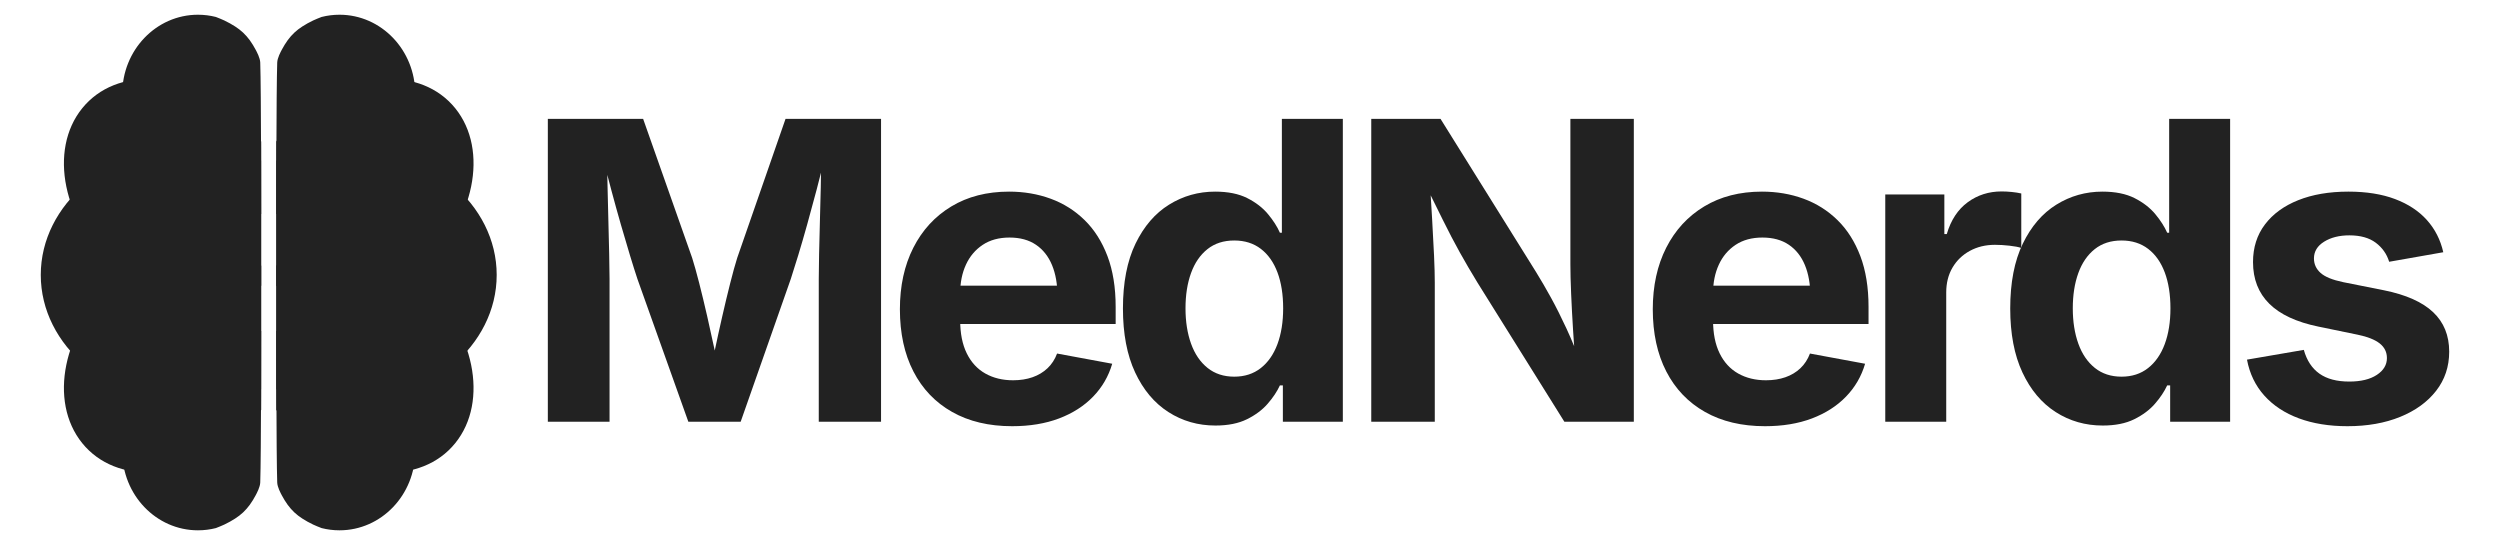
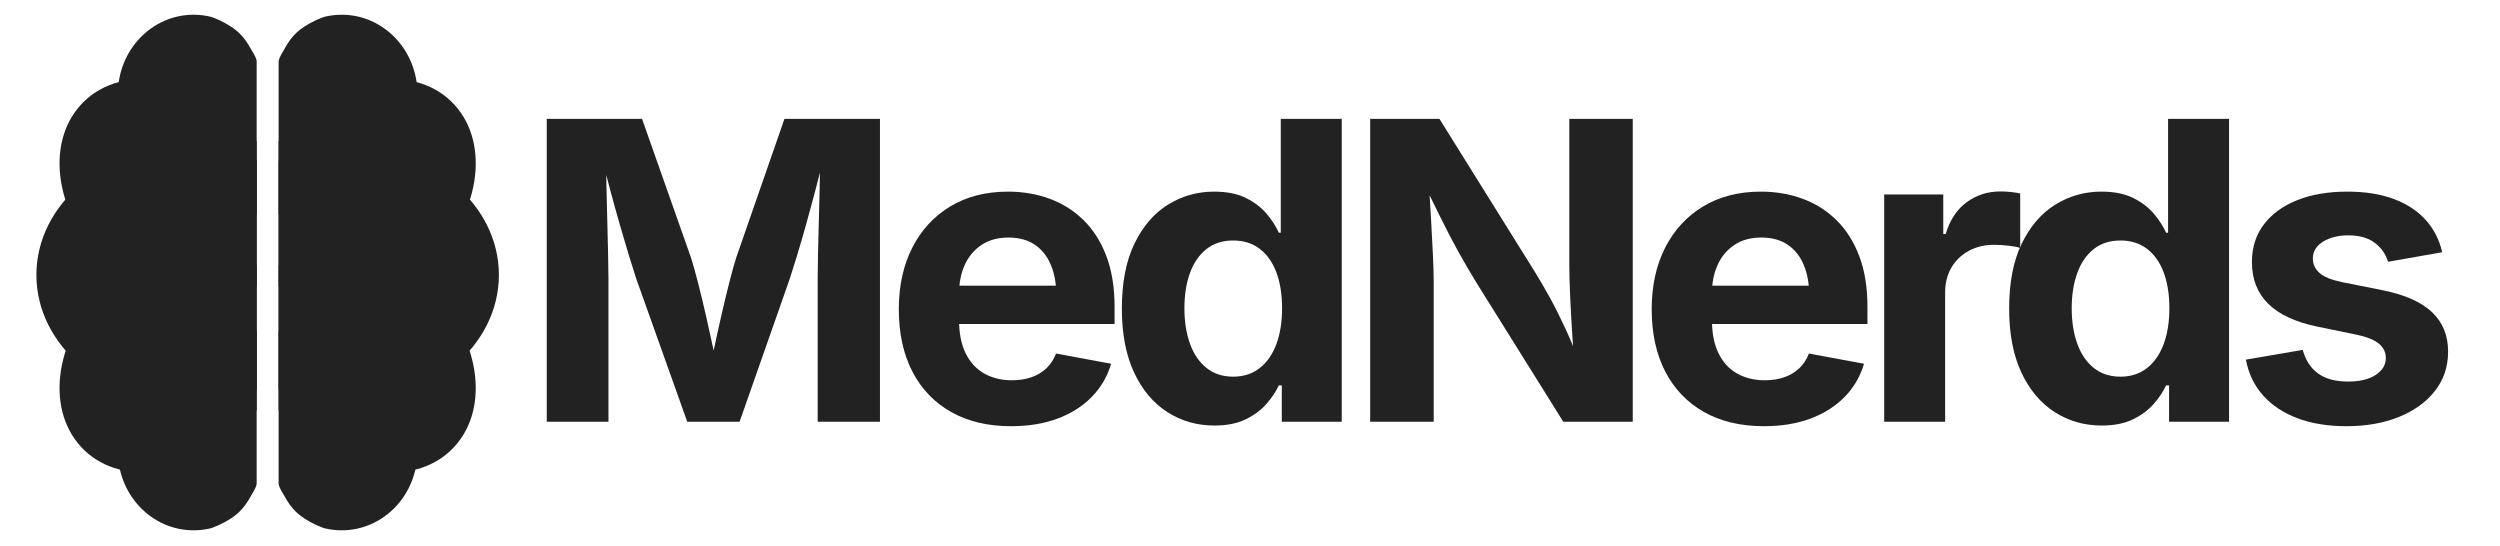
<svg xmlns="http://www.w3.org/2000/svg" width="100%" height="100%" viewBox="0 0 1321 288" version="1.1" xml:space="preserve" style="fill-rule:evenodd;clip-rule:evenodd;stroke-linecap:round;stroke-linejoin:round;stroke-miterlimit:1.5;">
-   <rect id="MedNerds---einfarbig---hell" x="0.851" y="0" width="1320" height="288" style="fill:none;" />
+   <rect id="MedNerds---einfarbig---hell" x="0.278" y="0" width="1320" height="288" style="fill:none;" />
  <g id="Logo-Hirn">
    <g id="Rechts">
-       <path d="M146.045,205.674c10.898,4.696 23.233,7.345 36.294,7.345c44.214,0 80.11,-30.354 80.11,-67.742c0,-37.387 -35.896,-67.741 -80.11,-67.741c-13.061,-0 -25.396,2.648 -36.294,7.345l-0,120.793Z" style="fill:#222;" />
-       <path d="M145.978,74.787c3.498,-4.781 7.594,-9.319 12.259,-13.471c27.478,-24.452 64.359,-26.298 82.307,-4.12c17.948,22.177 10.211,60.034 -17.267,84.486c-25.126,22.359 -58.114,25.817 -77.299,9.289l-0,-76.184Z" style="fill:#222;stroke:#2665fd;stroke-opacity:0;stroke-width:0.26px;" />
-       <path d="M146.48,33.068c-0.495,14.487 -0.484,80.023 -0.484,80.023c7.899,0.416 25.705,-5.345 37.929,-11.665c19.506,-10.084 35.464,-28.866 35.464,-51.904c0,-23.037 -17.92,-41.74 -39.993,-41.74c-3.256,-0 -6.421,0.406 -9.451,1.174c-1.524,0.587 -3.207,1.263 -4.47,1.856c-1.982,0.928 -4.097,2.124 -5.752,3.194c-1.471,0.953 -2.891,2.023 -4.174,3.228c-1.283,1.204 -2.467,2.565 -3.525,4.001c-1.098,1.49 -2.257,3.426 -3.061,4.938c-0.701,1.318 -2.4,4.441 -2.483,6.895Z" style="fill:#222;" />
-       <path d="M145.978,216.573c3.498,4.782 7.594,9.32 12.259,13.471c27.478,24.452 64.359,26.299 82.307,4.121c17.948,-22.178 10.211,-60.035 -17.267,-84.487c-25.126,-22.358 -58.114,-25.816 -77.299,-9.288l-0,76.183Z" style="fill:#222;stroke:#2665fd;stroke-opacity:0;stroke-width:0.26px;" />
-       <path d="M146.48,254.932c-0.495,-14.487 -0.484,-80.023 -0.484,-80.023c7.899,-0.416 25.705,5.345 37.929,11.665c19.506,10.084 35.464,28.866 35.464,51.904c0,23.037 -17.92,41.74 -39.993,41.74c-3.256,0 -6.421,-0.406 -9.451,-1.174c-1.524,-0.587 -3.207,-1.263 -4.47,-1.856c-1.982,-0.928 -4.097,-2.124 -5.752,-3.194c-1.471,-0.953 -2.891,-2.023 -4.174,-3.228c-1.283,-1.204 -2.467,-2.565 -3.525,-4.001c-1.098,-1.49 -2.257,-3.426 -3.061,-4.938c-0.701,-1.318 -2.4,-4.441 -2.483,-6.895Z" style="fill:#222;" />
+       <path d="M147.225,205.68l0,-120.805c10.895,-4.693 23.226,-7.339 36.281,-7.339c44.214,-0 80.11,30.354 80.11,67.741c0,37.388 -35.896,67.742 -80.11,67.742c-13.055,0 -25.386,-2.646 -36.281,-7.339Z" style="fill:#222;" />
+       <path d="M147.225,74.658c3.474,-4.725 7.564,-9.235 12.179,-13.342c27.478,-24.452 64.359,-26.298 82.307,-4.12c17.948,22.177 10.211,60.034 -17.267,84.486c-25.091,22.328 -58.021,25.807 -77.219,9.358l0,-76.382Z" style="fill:#222;stroke:#2665fd;stroke-opacity:0;stroke-width:0.26px;" />
+       <path d="M147.225,113.094l0,-80.728c0.368,-2.32 2.269,-4.998 2.905,-6.193c0.804,-1.512 1.963,-3.448 3.061,-4.938c1.058,-1.436 2.242,-2.797 3.525,-4.001c1.283,-1.205 2.702,-2.275 4.174,-3.228c1.654,-1.07 3.77,-2.266 5.751,-3.194c1.264,-0.593 2.947,-1.269 4.471,-1.856c3.03,-0.768 6.195,-1.174 9.451,-1.174c22.073,-0 39.993,18.703 39.993,41.74c0,23.038 -15.958,41.82 -35.464,51.904c-12.192,6.304 -29.937,12.051 -37.867,11.668Z" style="fill:#222;" />
+       <path d="M147.225,216.683l0,-76.363c19.198,-16.448 52.128,-12.969 77.219,9.358c27.478,24.452 35.215,62.309 17.267,84.487c-17.948,22.178 -54.829,20.331 -82.307,-4.121c-4.629,-4.119 -8.699,-8.619 -12.179,-13.361Z" style="fill:#222;stroke:#2665fd;stroke-opacity:0;stroke-width:0.26px;" />
+       <path d="M147.225,174.906c7.93,-0.383 25.675,5.364 37.867,11.668c19.506,10.084 35.464,28.866 35.464,51.904c0,23.037 -17.92,41.74 -39.993,41.74c-3.256,0 -6.421,-0.406 -9.451,-1.174c-1.524,-0.587 -3.207,-1.263 -4.471,-1.856c-1.981,-0.928 -4.097,-2.124 -5.751,-3.194c-1.472,-0.953 -2.891,-2.023 -4.174,-3.228c-1.283,-1.204 -2.467,-2.565 -3.525,-4.001c-1.098,-1.49 -2.257,-3.426 -3.061,-4.938c-0.631,-1.186 -2.537,-3.782 -2.905,-6.126l0,-80.795Z" style="fill:#222;" />
    </g>
    <g id="Links">
-       <path d="M137.949,205.674c-10.898,4.696 -23.233,7.345 -36.294,7.345c-44.214,0 -80.11,-30.354 -80.11,-67.742c0,-37.387 35.896,-67.741 80.11,-67.741c13.061,-0 25.396,2.648 36.294,7.345l0,120.793Z" style="fill:#222;" />
-       <path d="M138.017,74.787c-3.498,-4.781 -7.595,-9.319 -12.26,-13.471c-27.478,-24.452 -64.358,-26.298 -82.306,-4.12c-17.949,22.177 -10.211,60.034 17.267,84.486c25.126,22.359 58.113,25.817 77.299,9.289l-0,-76.184Z" style="fill:#222;stroke:#2665fd;stroke-opacity:0;stroke-width:0.26px;" />
-       <path d="M137.515,33.068c0.494,14.487 0.483,80.023 0.483,80.023c-7.899,0.416 -25.705,-5.345 -37.929,-11.665c-19.506,-10.084 -35.464,-28.866 -35.464,-51.904c0,-23.037 17.921,-41.74 39.994,-41.74c3.255,-0 6.42,0.406 9.451,1.174c1.523,0.587 3.206,1.263 4.47,1.856c1.981,0.928 4.097,2.124 5.751,3.194c1.472,0.953 2.891,2.023 4.174,3.228c1.284,1.204 2.467,2.565 3.525,4.001c1.098,1.49 2.258,3.426 3.061,4.938c0.701,1.318 2.4,4.441 2.484,6.895Z" style="fill:#222;" />
-       <path d="M138.017,216.573c-3.498,4.782 -7.595,9.32 -12.26,13.471c-27.478,24.452 -64.358,26.299 -82.306,4.121c-17.949,-22.178 -10.211,-60.035 17.267,-84.487c25.126,-22.358 58.113,-25.816 77.299,-9.288l-0,76.183Z" style="fill:#222;stroke:#2665fd;stroke-opacity:0;stroke-width:0.26px;" />
-       <path d="M137.515,254.932c0.494,-14.487 0.483,-80.023 0.483,-80.023c-7.899,-0.416 -25.705,5.345 -37.929,11.665c-19.506,10.084 -35.464,28.866 -35.464,51.904c0,23.037 17.921,41.74 39.994,41.74c3.255,0 6.42,-0.406 9.451,-1.174c1.523,-0.587 3.206,-1.263 4.47,-1.856c1.981,-0.928 4.097,-2.124 5.751,-3.194c1.472,-0.953 2.891,-2.023 4.174,-3.228c1.284,-1.204 2.467,-2.565 3.525,-4.001c1.098,-1.49 2.258,-3.426 3.061,-4.938c0.701,-1.318 2.4,-4.441 2.484,-6.895Z" style="fill:#222;" />
+       <path d="M135.622,205.68c-10.895,4.693 -23.225,7.339 -36.281,7.339c-44.214,0 -80.11,-30.354 -80.11,-67.742c0,-37.387 35.896,-67.741 80.11,-67.741c13.056,-0 25.386,2.646 36.281,7.339l0,120.805Z" style="fill:#222;" />
+       <path d="M135.622,74.716l0,76.324c-19.197,16.449 -52.127,12.97 -77.218,-9.358c-27.478,-24.452 -35.216,-62.309 -17.267,-84.486c17.948,-22.178 54.828,-20.332 82.306,4.12c4.637,4.127 8.695,8.65 12.179,13.4Z" style="fill:#222;stroke:#2665fd;stroke-opacity:0;stroke-width:0.26px;" />
+       <path d="M135.622,113.095c-7.939,0.373 -25.666,-5.37 -37.848,-11.669c-19.506,-10.084 -35.464,-28.866 -35.464,-51.904c0,-23.037 17.92,-41.74 39.993,-41.74c3.256,-0 6.421,0.406 9.451,1.174c1.524,0.587 3.207,1.263 4.471,1.856c1.981,0.928 4.097,2.124 5.751,3.194c1.472,0.953 2.891,2.023 4.174,3.228c1.283,1.204 2.467,2.565 3.525,4.001c1.098,1.49 2.257,3.426 3.061,4.938c0.621,1.168 2.477,3.702 2.886,6.017l0,80.905Z" style="fill:#222;" />
+       <path d="M135.622,216.683c-3.48,4.742 -7.549,9.242 -12.179,13.361c-27.478,24.452 -64.358,26.299 -82.306,4.121c-17.949,-22.178 -10.211,-60.035 17.267,-84.487c25.092,-22.328 58.021,-25.809 77.218,-9.358l0,76.363Z" style="fill:#222;stroke:#2665fd;stroke-opacity:0;stroke-width:0.26px;" />
+       <path d="M135.622,174.907l0,80.782c-0.367,2.347 -2.272,4.95 -2.904,6.138c-0.804,1.512 -1.964,3.448 -3.062,4.938c-1.058,1.436 -2.241,2.797 -3.525,4.001c-1.283,1.205 -2.702,2.275 -4.174,3.228c-1.654,1.07 -3.77,2.266 -5.751,3.194c-1.264,0.593 -2.947,1.269 -4.47,1.856c-3.031,0.768 -6.196,1.174 -9.451,1.174c-22.073,0 -39.994,-18.703 -39.994,-41.74c0,-23.038 15.958,-41.82 35.464,-51.904c12.183,-6.299 29.929,-12.041 37.867,-11.667Z" style="fill:#222;" />
    </g>
  </g>
-   <path d="M289.475,222.856l-0,-160.059l50.35,0l25.909,73.48c1.086,3.408 2.325,7.841 3.72,13.301c1.394,5.459 2.811,11.339 4.251,17.639c1.441,6.299 2.79,12.417 4.045,18.354c1.257,5.935 2.293,11.102 3.109,15.5l-6.427,0c0.848,-4.3 1.891,-9.401 3.127,-15.304c1.238,-5.903 2.576,-12.012 4.017,-18.327c1.441,-6.317 2.857,-12.23 4.248,-17.738c1.392,-5.509 2.63,-9.984 3.716,-13.425l25.544,-73.48l50.46,0l0,160.059l-32.908,0l0,-75.464c0,-3.488 0.057,-7.837 0.17,-13.048c0.113,-5.211 0.252,-10.84 0.418,-16.887c0.165,-6.048 0.321,-12.148 0.466,-18.299c0.147,-6.152 0.236,-11.929 0.269,-17.33l2.125,-0c-1.388,5.947 -2.914,12.081 -4.577,18.401c-1.664,6.319 -3.331,12.459 -5.001,18.419c-1.668,5.961 -3.257,11.424 -4.768,16.387c-1.51,4.964 -2.804,9.083 -3.884,12.357l-26.49,75.464l-27.644,0l-26.911,-75.464c-1.08,-3.241 -2.368,-7.319 -3.864,-12.232c-1.496,-4.915 -3.098,-10.336 -4.807,-16.265c-1.707,-5.928 -3.411,-12.068 -5.111,-18.419c-1.698,-6.353 -3.327,-12.569 -4.886,-18.648l2.572,-0c0.066,5.171 0.171,10.799 0.317,16.885c0.146,6.086 0.731,30.065 0.861,35.359c0.13,5.294 0.195,9.734 0.195,13.32l-0,75.464l-32.611,0Z" style="fill:#222;fill-rule:nonzero;" />
-   <path d="M534.814,225.203c-12.26,-0 -22.829,-2.511 -31.708,-7.532c-8.878,-5.021 -15.698,-12.15 -20.459,-21.388c-4.76,-9.239 -7.14,-20.191 -7.14,-32.856c0,-12.357 2.365,-23.197 7.095,-32.521c4.731,-9.323 11.421,-16.596 20.071,-21.818c8.651,-5.222 18.825,-7.834 30.523,-7.834c7.843,0 15.171,1.25 21.985,3.75c6.813,2.499 12.792,6.268 17.937,11.306c5.146,5.039 9.165,11.371 12.057,18.996c2.891,7.623 4.337,16.579 4.337,26.867l-0,9.043l-100.782,0l0,-20.272l85.083,-0l-15.056,5.435c0,-6.253 -0.955,-11.687 -2.865,-16.302c-1.91,-4.615 -4.739,-8.196 -8.488,-10.74c-3.747,-2.546 -8.406,-3.819 -13.976,-3.819c-5.571,0 -10.296,1.289 -14.177,3.868c-3.879,2.578 -6.832,6.076 -8.857,10.493c-2.025,4.417 -3.038,9.439 -3.038,15.066l-0,14.274c-0,6.947 1.163,12.783 3.488,17.508c2.325,4.724 5.596,8.274 9.812,10.648c4.216,2.375 9.107,3.562 14.672,3.562c3.759,-0 7.176,-0.535 10.25,-1.605c3.075,-1.071 5.719,-2.656 7.931,-4.755c2.213,-2.1 3.898,-4.689 5.054,-7.766l29.133,5.39c-1.941,6.634 -5.305,12.426 -10.093,17.377c-4.788,4.95 -10.787,8.792 -17.998,11.526c-7.21,2.732 -15.473,4.099 -24.791,4.099Z" style="fill:#222;fill-rule:nonzero;" />
-   <path d="M642.259,224.853c-9.181,0 -17.478,-2.377 -24.89,-7.133c-7.411,-4.756 -13.265,-11.73 -17.562,-20.924c-4.297,-9.194 -6.445,-20.455 -6.445,-33.782c-0,-13.682 2.214,-25.102 6.643,-34.26c4.43,-9.157 10.341,-16.03 17.733,-20.618c7.392,-4.588 15.505,-6.882 24.338,-6.882c6.801,0 12.464,1.145 16.989,3.433c4.525,2.288 8.178,5.11 10.957,8.464c2.781,3.355 4.874,6.629 6.279,9.823l1.039,-0l0,-60.177l32.215,0l0,160.059l-31.686,0l0,-19.222l-1.568,0c-1.482,3.225 -3.64,6.464 -6.473,9.717c-2.832,3.253 -6.49,5.983 -10.974,8.191c-4.484,2.208 -10.016,3.311 -16.595,3.311Zm9.92,-25.821c5.486,-0 10.155,-1.51 14.008,-4.529c3.854,-3.019 6.789,-7.234 8.807,-12.645c2.017,-5.412 3.026,-11.726 3.026,-18.943c0,-7.295 -1.001,-13.616 -3.003,-18.964c-2,-5.348 -4.927,-9.498 -8.78,-12.449c-3.852,-2.951 -8.539,-4.426 -14.058,-4.426c-5.62,0 -10.345,1.525 -14.175,4.576c-3.83,3.049 -6.718,7.264 -8.664,12.645c-1.946,5.38 -2.919,11.586 -2.919,18.618c-0,7.025 0.981,13.261 2.942,18.708c1.963,5.447 4.868,9.71 8.715,12.79c3.847,3.079 8.547,4.619 14.101,4.619Z" style="fill:#222;fill-rule:nonzero;" />
-   <path d="M724.572,222.856l-0,-160.059l36.592,0l50.537,81.027c2.57,4.158 5.189,8.662 7.855,13.511c2.667,4.85 5.376,10.246 8.128,16.189c2.751,5.943 5.507,12.641 8.268,20.093l-3.366,0c-0.49,-5.965 -0.946,-12.3 -1.368,-19.003c-0.42,-6.705 -0.763,-13.146 -1.028,-19.323c-0.266,-6.177 -0.398,-11.396 -0.398,-15.657l-0,-76.837l33.52,0l0,160.059l-36.691,0l-45.884,-73.46c-3.385,-5.54 -6.517,-10.896 -9.396,-16.068c-2.878,-5.172 -5.872,-10.906 -8.982,-17.202c-3.108,-6.298 -6.818,-13.803 -11.13,-22.517l4.166,0c0.475,7.717 0.923,15.134 1.345,22.253c0.422,7.118 0.761,13.551 1.017,19.299c0.256,5.748 0.384,10.461 0.384,14.138l0,73.557l-33.569,0Z" style="fill:#222;fill-rule:nonzero;" />
-   <path d="M932.636,225.203c-12.26,-0 -22.829,-2.511 -31.708,-7.532c-8.878,-5.021 -15.698,-12.15 -20.459,-21.388c-4.76,-9.239 -7.14,-20.191 -7.14,-32.856c-0,-12.357 2.365,-23.197 7.095,-32.521c4.731,-9.323 11.421,-16.596 20.071,-21.818c8.651,-5.222 18.825,-7.834 30.523,-7.834c7.843,0 15.171,1.25 21.984,3.75c6.814,2.499 12.793,6.268 17.938,11.306c5.146,5.039 9.165,11.371 12.057,18.996c2.891,7.623 4.337,16.579 4.337,26.867l-0,9.043l-100.782,0l-0,-20.272l85.083,-0l-15.056,5.435c0,-6.253 -0.955,-11.687 -2.865,-16.302c-1.91,-4.615 -4.739,-8.196 -8.488,-10.74c-3.747,-2.546 -8.406,-3.819 -13.977,-3.819c-5.57,0 -10.295,1.289 -14.176,3.868c-3.879,2.578 -6.832,6.076 -8.857,10.493c-2.025,4.417 -3.038,9.439 -3.038,15.066l-0,14.274c-0,6.947 1.162,12.783 3.488,17.508c2.325,4.724 5.596,8.274 9.812,10.648c4.216,2.375 9.107,3.562 14.671,3.562c3.76,-0 7.177,-0.535 10.251,-1.605c3.075,-1.071 5.718,-2.656 7.931,-4.755c2.213,-2.1 3.898,-4.689 5.053,-7.766l29.134,5.39c-1.941,6.634 -5.305,12.426 -10.093,17.377c-4.788,4.95 -10.787,8.792 -17.998,11.526c-7.21,2.732 -15.473,4.099 -24.791,4.099Z" style="fill:#222;fill-rule:nonzero;" />
-   <path d="M996.174,222.856l-0,-120.098l31.221,0l-0,20.914l1.289,0c2.181,-7.403 5.867,-13.006 11.058,-16.81c5.191,-3.804 11.154,-5.707 17.889,-5.707c1.665,0 3.453,0.094 5.364,0.282c1.911,0.187 3.595,0.452 5.051,0.794l-0,28.784c-1.425,-0.491 -3.506,-0.889 -6.243,-1.195c-2.735,-0.306 -5.296,-0.46 -7.68,-0.46c-4.917,0 -9.33,1.065 -13.24,3.193c-3.91,2.128 -6.97,5.074 -9.181,8.839c-2.21,3.764 -3.315,8.135 -3.315,13.114l-0,68.35l-32.213,0Z" style="fill:#222;fill-rule:nonzero;" />
-   <path d="M1111.1,224.853c-9.181,0 -17.477,-2.377 -24.89,-7.133c-7.411,-4.756 -13.264,-11.73 -17.561,-20.924c-4.297,-9.194 -6.446,-20.455 -6.446,-33.782c0,-13.682 2.215,-25.102 6.644,-34.26c4.43,-9.157 10.341,-16.03 17.733,-20.618c7.392,-4.588 15.504,-6.882 24.337,-6.882c6.802,0 12.465,1.145 16.99,3.433c4.525,2.288 8.177,5.11 10.957,8.464c2.781,3.355 4.874,6.629 6.279,9.823l1.039,-0l0,-60.177l32.215,0l-0,160.059l-31.686,0l-0,-19.222l-1.568,0c-1.483,3.225 -3.64,6.464 -6.474,9.717c-2.832,3.253 -6.49,5.983 -10.974,8.191c-4.483,2.208 -10.015,3.311 -16.595,3.311Zm9.92,-25.821c5.487,-0 10.156,-1.51 14.009,-4.529c3.853,-3.019 6.789,-7.234 8.807,-12.645c2.017,-5.412 3.026,-11.726 3.026,-18.943c-0,-7.295 -1.001,-13.616 -3.003,-18.964c-2.001,-5.348 -4.927,-9.498 -8.78,-12.449c-3.853,-2.951 -8.539,-4.426 -14.059,-4.426c-5.619,0 -10.344,1.525 -14.174,4.576c-3.831,3.049 -6.719,7.264 -8.665,12.645c-1.946,5.38 -2.919,11.586 -2.919,18.618c0,7.025 0.981,13.261 2.943,18.708c1.962,5.447 4.867,9.71 8.714,12.79c3.847,3.079 8.548,4.619 14.101,4.619Z" style="fill:#222;fill-rule:nonzero;" />
-   <path d="M1240.4,225.203c-9.665,-0 -18.226,-1.384 -25.68,-4.15c-7.454,-2.767 -13.538,-6.774 -18.252,-12.022c-4.714,-5.25 -7.768,-11.582 -9.161,-18.999l30.028,-5.158c1.564,5.583 4.312,9.769 8.243,12.558c3.931,2.79 9.187,4.185 15.769,4.185c6.135,-0 10.985,-1.172 14.551,-3.515c3.566,-2.343 5.349,-5.309 5.349,-8.898c-0,-3.147 -1.267,-5.723 -3.8,-7.726c-2.532,-2.002 -6.442,-3.549 -11.729,-4.639l-20.676,-4.263c-11.582,-2.385 -20.236,-6.416 -25.961,-12.093c-5.724,-5.678 -8.587,-13.013 -8.587,-22.005c0,-7.686 2.098,-14.306 6.295,-19.86c4.196,-5.554 10.067,-9.837 17.613,-12.847c7.547,-3.011 16.374,-4.517 26.482,-4.517c9.512,0 17.74,1.313 24.685,3.938c6.944,2.625 12.553,6.327 16.826,11.105c4.275,4.777 7.153,10.439 8.635,16.986l-28.59,5.034c-1.261,-4.104 -3.624,-7.455 -7.088,-10.056c-3.463,-2.6 -8.115,-3.901 -13.955,-3.901c-5.305,0 -9.749,1.116 -13.332,3.347c-3.583,2.231 -5.374,5.177 -5.374,8.836c-0,3.009 1.157,5.556 3.471,7.643c2.314,2.086 6.303,3.72 11.967,4.903l21.577,4.297c11.621,2.346 20.267,6.194 25.939,11.543c5.673,5.349 8.51,12.315 8.51,20.898c-0,7.87 -2.297,14.757 -6.89,20.661c-4.594,5.903 -10.927,10.498 -19.001,13.785c-8.072,3.286 -17.36,4.93 -27.864,4.93Z" style="fill:#222;fill-rule:nonzero;" />
+   <path d="M288.901,222.856l0,-160.059l50.351,0l25.909,73.48c1.085,3.408 2.325,7.841 3.719,13.301c1.394,5.459 2.812,11.339 4.252,17.639c1.441,6.299 2.789,12.417 4.045,18.354c1.256,5.935 2.293,11.102 3.108,15.5l-6.427,0c0.849,-4.3 1.891,-9.401 3.127,-15.304c1.238,-5.903 2.577,-12.012 4.017,-18.327c1.441,-6.317 2.857,-12.23 4.248,-17.738c1.392,-5.509 2.631,-9.984 3.716,-13.425l25.545,-73.48l50.46,0l-0,160.059l-32.908,0l-0,-75.464c-0,-3.488 0.056,-7.837 0.169,-13.048c0.113,-5.211 0.253,-10.84 0.418,-16.887c0.166,-6.048 0.321,-12.148 0.467,-18.299c0.146,-6.152 0.236,-11.929 0.268,-17.33l2.125,-0c-1.387,5.947 -2.913,12.081 -4.577,18.401c-1.664,6.319 -3.331,12.459 -5,18.419c-1.668,5.961 -3.258,11.424 -4.769,16.387c-1.509,4.964 -2.804,9.083 -3.884,12.357l-26.489,75.464l-27.644,0l-26.911,-75.464c-1.08,-3.241 -2.368,-7.319 -3.864,-12.232c-1.496,-4.915 -3.099,-10.336 -4.807,-16.265c-1.708,-5.928 -3.412,-12.068 -5.111,-18.419c-1.699,-6.353 -3.328,-12.569 -4.886,-18.648l2.571,-0c0.066,5.171 0.172,10.799 0.317,16.885c0.147,6.086 0.732,30.065 0.861,35.359c0.13,5.294 0.195,9.734 0.195,13.32l0,75.464l-32.611,0Z" style="fill:#222;fill-rule:nonzero;" />
+   <path d="M534.24,225.203c-12.259,-0 -22.828,-2.511 -31.707,-7.532c-8.878,-5.021 -15.698,-12.15 -20.459,-21.388c-4.76,-9.239 -7.14,-20.191 -7.14,-32.856c-0,-12.357 2.364,-23.197 7.094,-32.521c4.731,-9.323 11.422,-16.596 20.072,-21.818c8.65,-5.222 18.825,-7.834 30.522,-7.834c7.843,0 15.172,1.25 21.985,3.75c6.813,2.499 12.793,6.268 17.938,11.306c5.146,5.039 9.165,11.371 12.056,18.996c2.892,7.623 4.337,16.579 4.337,26.867l0,9.043l-100.782,0l0,-20.272l85.084,-0l-15.056,5.435c-0,-6.253 -0.955,-11.687 -2.865,-16.302c-1.91,-4.615 -4.74,-8.196 -8.488,-10.74c-3.748,-2.546 -8.407,-3.819 -13.977,-3.819c-5.57,0 -10.296,1.289 -14.176,3.868c-3.88,2.578 -6.832,6.076 -8.858,10.493c-2.025,4.417 -3.038,9.439 -3.038,15.066l0,14.274c0,6.947 1.163,12.783 3.488,17.508c2.326,4.724 5.596,8.274 9.813,10.648c4.216,2.375 9.106,3.562 14.671,3.562c3.76,-0 7.177,-0.535 10.25,-1.605c3.075,-1.071 5.719,-2.656 7.931,-4.755c2.214,-2.1 3.898,-4.689 5.054,-7.766l29.133,5.39c-1.94,6.634 -5.304,12.426 -10.092,17.377c-4.788,4.95 -10.788,8.792 -17.999,11.526c-7.209,2.732 -15.473,4.099 -24.791,4.099Z" style="fill:#222;fill-rule:nonzero;" />
+   <path d="M641.685,224.853c-9.181,0 -17.478,-2.377 -24.89,-7.133c-7.411,-4.756 -13.265,-11.73 -17.561,-20.924c-4.297,-9.194 -6.446,-20.455 -6.446,-33.782c0,-13.682 2.215,-25.102 6.644,-34.26c4.43,-9.157 10.341,-16.03 17.733,-20.618c7.392,-4.588 15.504,-6.882 24.337,-6.882c6.802,0 12.465,1.145 16.99,3.433c4.525,2.288 8.177,5.11 10.957,8.464c2.78,3.355 4.874,6.629 6.279,9.823l1.039,-0l-0,-60.177l32.215,0l-0,160.059l-31.686,0l-0,-19.222l-1.568,0c-1.483,3.225 -3.641,6.464 -6.474,9.717c-2.832,3.253 -6.49,5.983 -10.974,8.191c-4.483,2.208 -10.015,3.311 -16.595,3.311Zm9.92,-25.821c5.486,-0 10.156,-1.51 14.009,-4.529c3.853,-3.019 6.789,-7.234 8.806,-12.645c2.018,-5.412 3.027,-11.726 3.027,-18.943c-0,-7.295 -1.001,-13.616 -3.003,-18.964c-2.001,-5.348 -4.927,-9.498 -8.78,-12.449c-3.853,-2.951 -8.539,-4.426 -14.059,-4.426c-5.619,0 -10.344,1.525 -14.175,4.576c-3.83,3.049 -6.718,7.264 -8.664,12.645c-1.946,5.38 -2.919,11.586 -2.919,18.618c0,7.025 0.981,13.261 2.943,18.708c1.962,5.447 4.867,9.71 8.714,12.79c3.847,3.079 8.548,4.619 14.101,4.619Z" style="fill:#222;fill-rule:nonzero;" />
+   <path d="M723.998,222.856l0,-160.059l36.593,0l50.537,81.027c2.57,4.158 5.188,8.662 7.855,13.511c2.666,4.85 5.375,10.246 8.127,16.189c2.752,5.943 5.508,12.641 8.268,20.093l-3.365,0c-0.49,-5.965 -0.946,-12.3 -1.368,-19.003c-0.421,-6.705 -0.764,-13.146 -1.029,-19.323c-0.265,-6.177 -0.398,-11.396 -0.398,-15.657l0,-76.837l33.521,0l-0,160.059l-36.691,0l-45.885,-73.46c-3.385,-5.54 -6.517,-10.896 -9.396,-16.068c-2.878,-5.172 -5.872,-10.906 -8.981,-17.202c-3.109,-6.298 -6.819,-13.803 -11.13,-22.517l4.166,0c0.474,7.717 0.922,15.134 1.344,22.253c0.422,7.118 0.761,13.551 1.017,19.299c0.257,5.748 0.385,10.461 0.385,14.138l-0,73.557l-33.57,0Z" style="fill:#222;fill-rule:nonzero;" />
+   <path d="M932.062,225.203c-12.259,-0 -22.828,-2.511 -31.708,-7.532c-8.878,-5.021 -15.697,-12.15 -20.458,-21.388c-4.761,-9.239 -7.141,-20.191 -7.141,-32.856c0,-12.357 2.365,-23.197 7.095,-32.521c4.731,-9.323 11.422,-16.596 20.071,-21.818c8.651,-5.222 18.826,-7.834 30.523,-7.834c7.843,0 15.171,1.25 21.985,3.75c6.813,2.499 12.793,6.268 17.938,11.306c5.146,5.039 9.165,11.371 12.056,18.996c2.892,7.623 4.337,16.579 4.337,26.867l0,9.043l-100.782,0l0,-20.272l85.084,-0l-15.056,5.435c-0,-6.253 -0.955,-11.687 -2.865,-16.302c-1.911,-4.615 -4.74,-8.196 -8.488,-10.74c-3.748,-2.546 -8.407,-3.819 -13.977,-3.819c-5.57,0 -10.296,1.289 -14.176,3.868c-3.88,2.578 -6.832,6.076 -8.858,10.493c-2.025,4.417 -3.038,9.439 -3.038,15.066l0,14.274c0,6.947 1.163,12.783 3.488,17.508c2.325,4.724 5.596,8.274 9.812,10.648c4.217,2.375 9.107,3.562 14.672,3.562c3.76,-0 7.177,-0.535 10.25,-1.605c3.075,-1.071 5.719,-2.656 7.931,-4.755c2.213,-2.1 3.898,-4.689 5.054,-7.766l29.133,5.39c-1.94,6.634 -5.304,12.426 -10.092,17.377c-4.789,4.95 -10.788,8.792 -17.999,11.526c-7.209,2.732 -15.473,4.099 -24.791,4.099Z" style="fill:#222;fill-rule:nonzero;" />
+   <path d="M995.6,222.856l0,-120.098l31.221,0l0,20.914l1.289,0c2.181,-7.403 5.867,-13.006 11.058,-16.81c5.191,-3.804 11.154,-5.707 17.889,-5.707c1.665,0 3.453,0.094 5.365,0.282c1.911,0.187 3.594,0.452 5.05,0.794l0,28.784c-1.424,-0.491 -3.505,-0.889 -6.242,-1.195c-2.736,-0.306 -5.296,-0.46 -7.681,-0.46c-4.917,0 -9.33,1.065 -13.239,3.193c-3.91,2.128 -6.971,5.074 -9.182,8.839c-2.21,3.764 -3.315,8.135 -3.315,13.114l0,68.35l-32.213,0Z" style="fill:#222;fill-rule:nonzero;" />
+   <path d="M1110.53,224.853c-9.181,0 -17.478,-2.377 -24.89,-7.133c-7.411,-4.756 -13.265,-11.73 -17.562,-20.924c-4.297,-9.194 -6.445,-20.455 -6.445,-33.782c-0,-13.682 2.214,-25.102 6.643,-34.26c4.43,-9.157 10.341,-16.03 17.733,-20.618c7.392,-4.588 15.505,-6.882 24.338,-6.882c6.801,0 12.464,1.145 16.989,3.433c4.526,2.288 8.178,5.11 10.957,8.464c2.781,3.355 4.874,6.629 6.28,9.823l1.039,-0l-0,-60.177l32.214,0l0,160.059l-31.686,0l0,-19.222l-1.567,0c-1.483,3.225 -3.641,6.464 -6.474,9.717c-2.832,3.253 -6.49,5.983 -10.974,8.191c-4.484,2.208 -10.015,3.311 -16.595,3.311Zm9.92,-25.821c5.486,-0 10.156,-1.51 14.008,-4.529c3.854,-3.019 6.79,-7.234 8.807,-12.645c2.018,-5.412 3.026,-11.726 3.026,-18.943c0,-7.295 -1.001,-13.616 -3.002,-18.964c-2.001,-5.348 -4.928,-9.498 -8.78,-12.449c-3.853,-2.951 -8.539,-4.426 -14.059,-4.426c-5.62,0 -10.345,1.525 -14.175,4.576c-3.83,3.049 -6.718,7.264 -8.664,12.645c-1.946,5.38 -2.919,11.586 -2.919,18.618c-0,7.025 0.981,13.261 2.942,18.708c1.963,5.447 4.868,9.71 8.715,12.79c3.847,3.079 8.547,4.619 14.101,4.619Z" style="fill:#222;fill-rule:nonzero;" />
+   <path d="M1239.82,225.203c-9.666,-0 -18.226,-1.384 -25.681,-4.15c-7.453,-2.767 -13.537,-6.774 -18.251,-12.022c-4.715,-5.25 -7.768,-11.582 -9.162,-18.999l30.028,-5.158c1.565,5.583 4.312,9.769 8.243,12.558c3.931,2.79 9.188,4.185 15.769,4.185c6.136,-0 10.986,-1.172 14.551,-3.515c3.566,-2.343 5.349,-5.309 5.349,-8.898c0,-3.147 -1.266,-5.723 -3.8,-7.726c-2.532,-2.002 -6.442,-3.549 -11.729,-4.639l-20.675,-4.263c-11.583,-2.385 -20.236,-6.416 -25.961,-12.093c-5.725,-5.678 -8.587,-13.013 -8.587,-22.005c-0,-7.686 2.098,-14.306 6.294,-19.86c4.196,-5.554 10.068,-9.837 17.614,-12.847c7.546,-3.011 16.373,-4.517 26.481,-4.517c9.513,0 17.741,1.313 24.685,3.938c6.945,2.625 12.554,6.327 16.827,11.105c4.274,4.777 7.152,10.439 8.634,16.986l-28.589,5.034c-1.261,-4.104 -3.624,-7.455 -7.088,-10.056c-3.464,-2.6 -8.115,-3.901 -13.955,-3.901c-5.305,0 -9.749,1.116 -13.332,3.347c-3.583,2.231 -5.375,5.177 -5.375,8.836c0,3.009 1.157,5.556 3.471,7.643c2.314,2.086 6.304,3.72 11.968,4.903l21.576,4.297c11.621,2.346 20.267,6.194 25.939,11.543c5.674,5.349 8.51,12.315 8.51,20.898c0,7.87 -2.296,14.757 -6.89,20.661c-4.593,5.903 -10.927,10.498 -19,13.785c-8.072,3.286 -17.36,4.93 -27.864,4.93Z" style="fill:#222;fill-rule:nonzero;" />
</svg>
